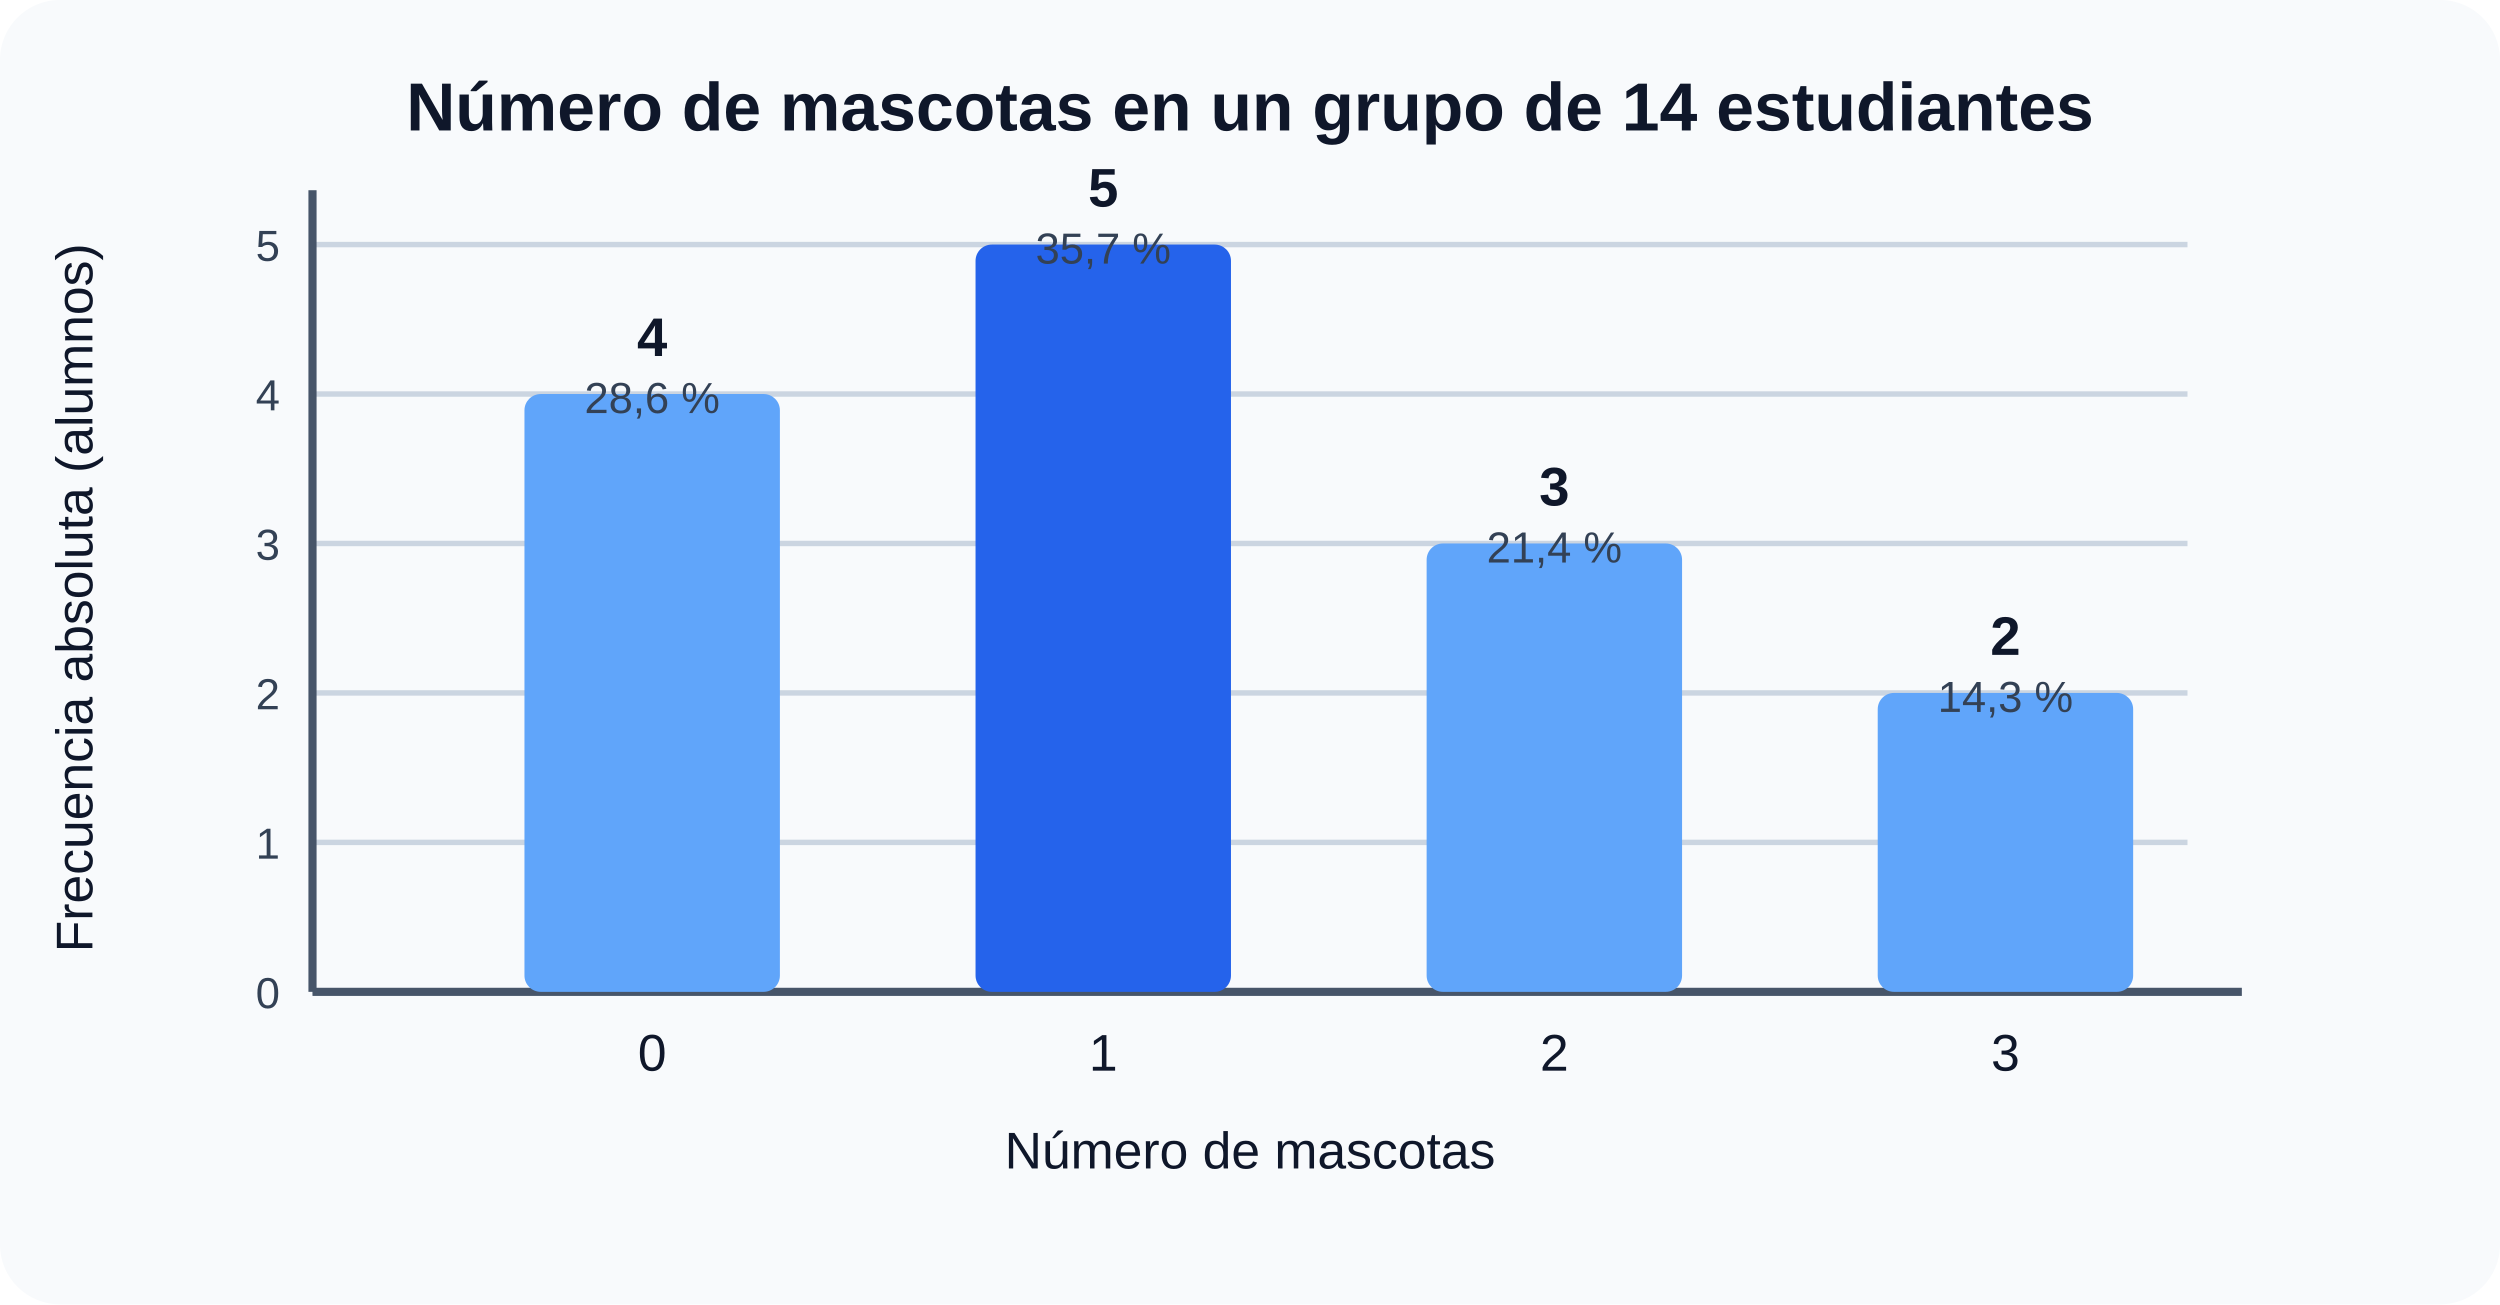
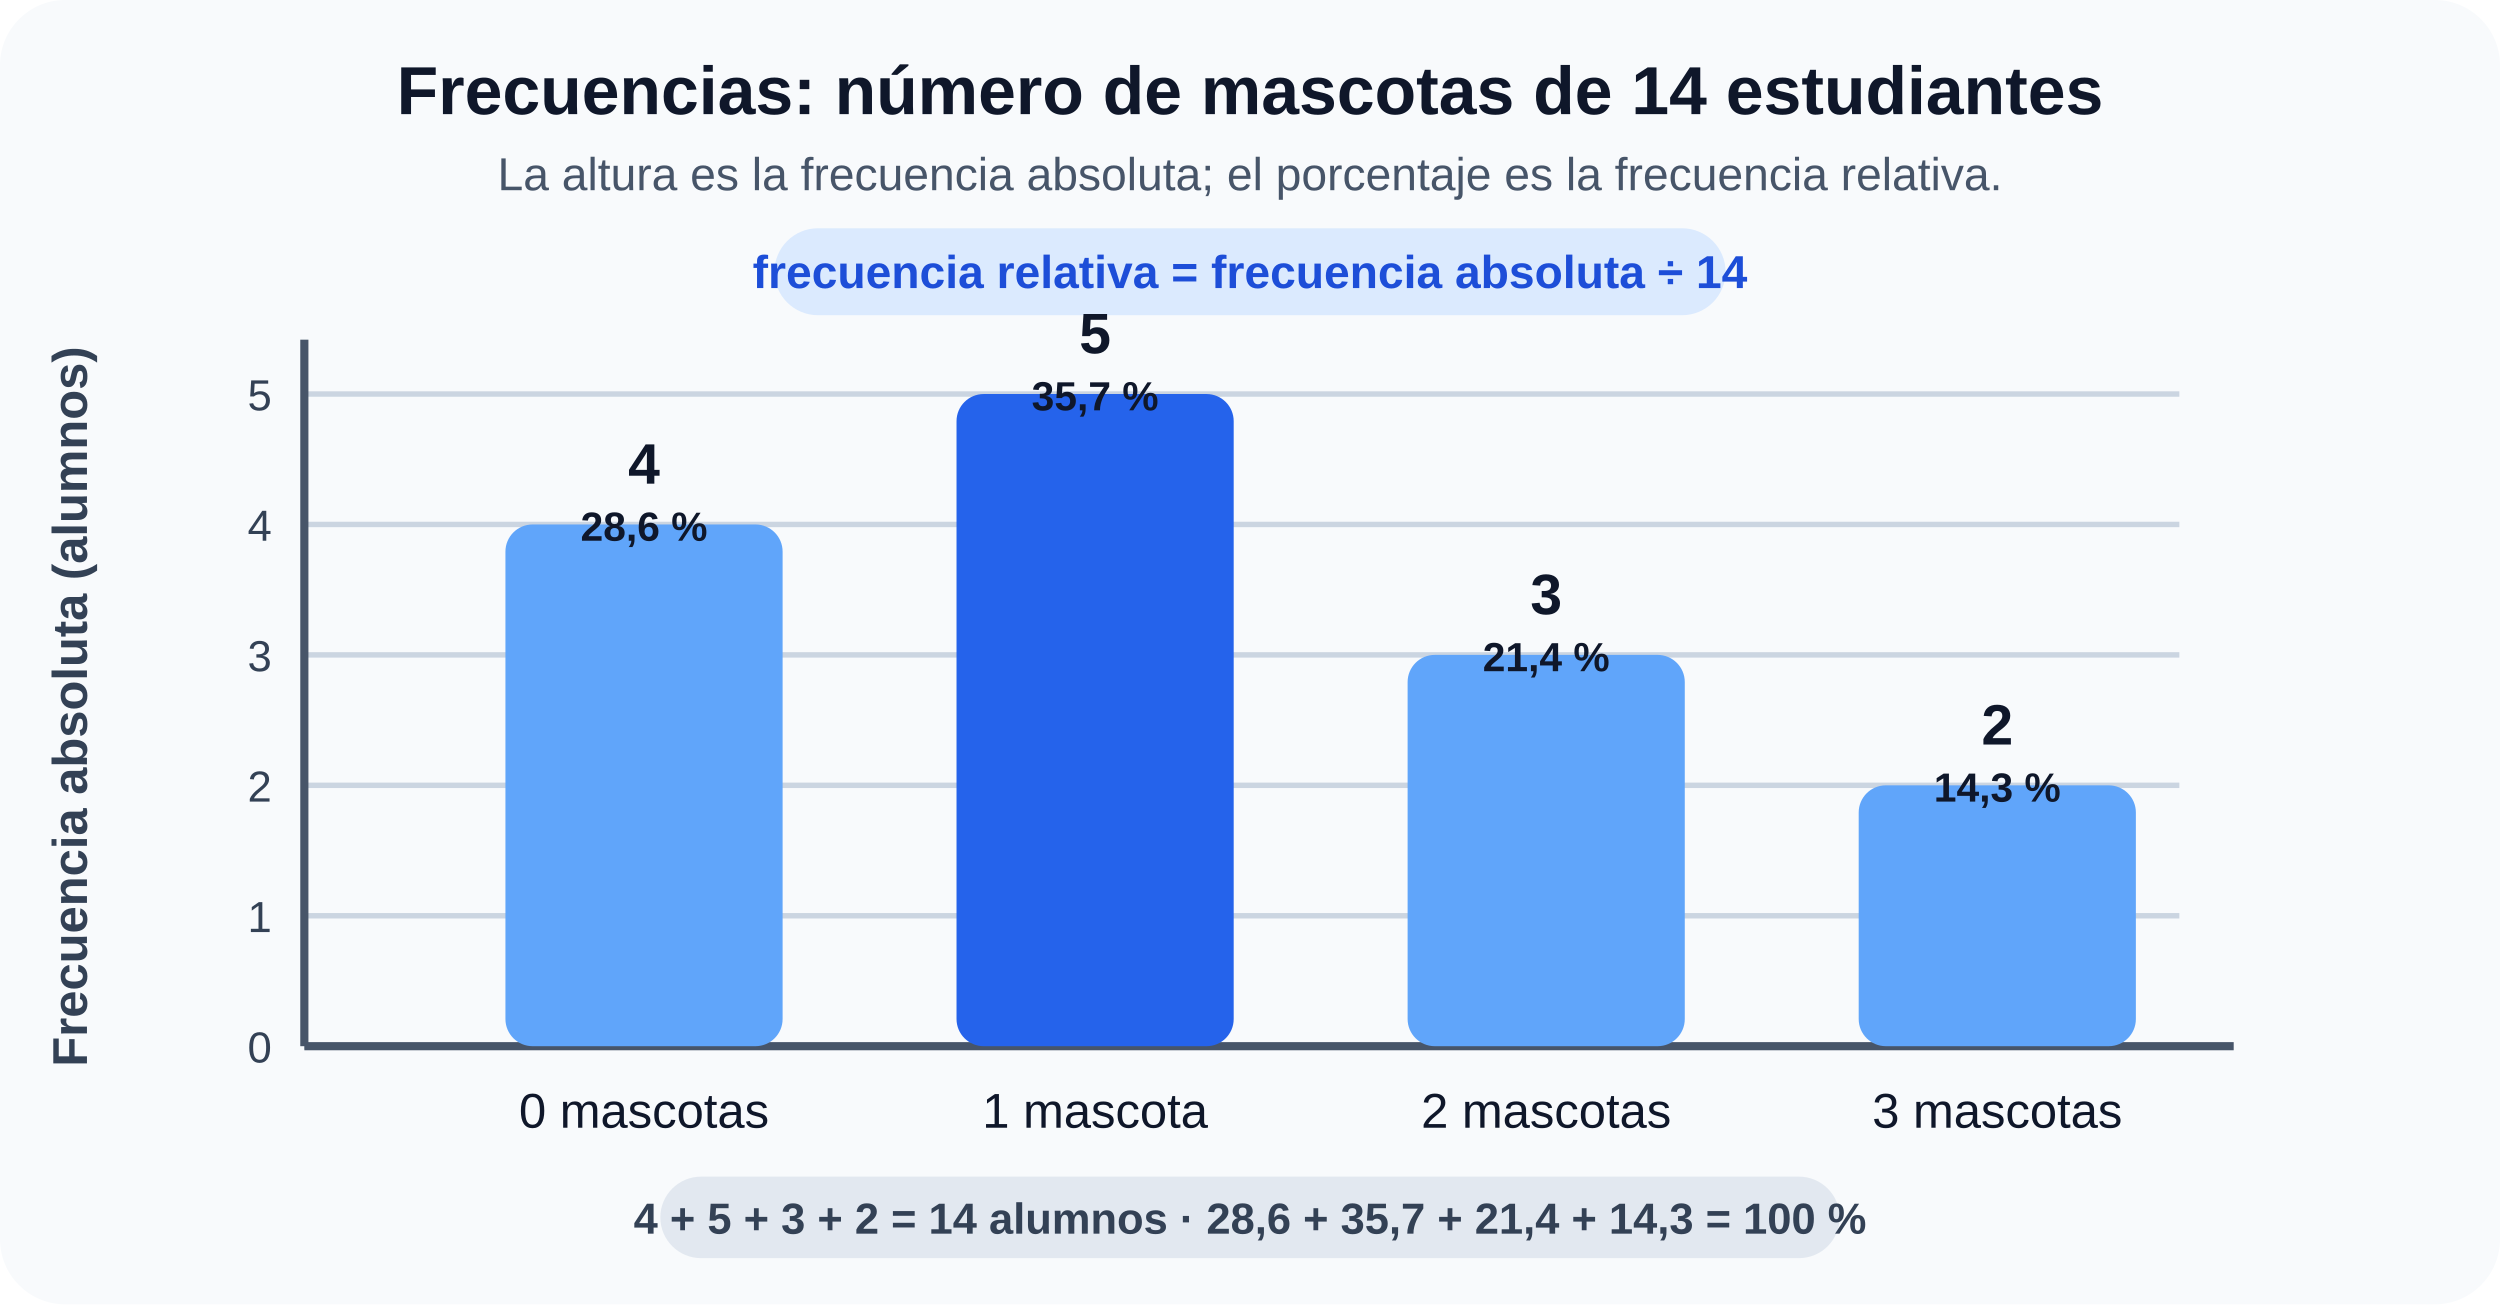
<svg xmlns="http://www.w3.org/2000/svg" width="920" height="480" viewBox="0 0 920 480" role="img" aria-labelledby="title desc">
-   <rect width="920" height="480" rx="22" fill="#f8fafc" />
-   <text x="460" y="48" text-anchor="middle" font-family="Arial, sans-serif" font-size="25" font-weight="700" fill="#0f172a">Número de mascotas en un grupo de 14 estudiantes</text>
-   <g transform="translate(115 365)">
+   <rect width="920" height="480" rx="24" fill="#f8fafc" />
+   <text x="460" y="42" text-anchor="middle" font-family="Arial, sans-serif" font-size="25" font-weight="700" fill="#0f172a">Frecuencias: número de mascotas de 14 estudiantes</text>
+   <text x="460" y="70" text-anchor="middle" font-family="Arial, sans-serif" font-size="17" fill="#475569">La altura es la frecuencia absoluta; el porcentaje es la frecuencia relativa.</text>
+   <rect x="285" y="84" width="350" height="32" rx="16" fill="#dbeafe" />
+   <text x="460" y="106" text-anchor="middle" font-family="Arial, sans-serif" font-size="17" font-weight="700" fill="#1d4ed8">frecuencia relativa = frecuencia absoluta ÷ 14</text>
+   <g transform="translate(112 385)">
    <g stroke="#cbd5e1" stroke-width="2">
      <line x1="0" y1="0" x2="690" y2="0" />
-       <line x1="0" y1="-55" x2="690" y2="-55" />
-       <line x1="0" y1="-110" x2="690" y2="-110" />
-       <line x1="0" y1="-165" x2="690" y2="-165" />
-       <line x1="0" y1="-220" x2="690" y2="-220" />
-       <line x1="0" y1="-275" x2="690" y2="-275" />
+       <line x1="0" y1="-48" x2="690" y2="-48" />
+       <line x1="0" y1="-96" x2="690" y2="-96" />
+       <line x1="0" y1="-144" x2="690" y2="-144" />
+       <line x1="0" y1="-192" x2="690" y2="-192" />
+       <line x1="0" y1="-240" x2="690" y2="-240" />
    </g>
    <g stroke="#475569" stroke-width="3">
      <line x1="0" y1="0" x2="710" y2="0" />
-       <line x1="0" y1="0" x2="0" y2="-295" />
+       <line x1="0" y1="0" x2="0" y2="-260" />
    </g>
    <g font-family="Arial, sans-serif" font-size="16" fill="#334155" text-anchor="end">
      <text x="-12" y="6">0</text>
-       <text x="-12" y="-49">1</text>
-       <text x="-12" y="-104">2</text>
-       <text x="-12" y="-159">3</text>
-       <text x="-12" y="-214">4</text>
-       <text x="-12" y="-269">5</text>
+       <text x="-12" y="-42">1</text>
+       <text x="-12" y="-90">2</text>
+       <text x="-12" y="-138">3</text>
+       <text x="-12" y="-186">4</text>
+       <text x="-12" y="-234">5</text>
    </g>
-     <g>
-       <rect x="78" y="-220" width="94" height="220" rx="6" fill="#60a5fa" />
-       <rect x="244" y="-275" width="94" height="275" rx="6" fill="#2563eb" />
-       <rect x="410" y="-165" width="94" height="165" rx="6" fill="#60a5fa" />
-       <rect x="576" y="-110" width="94" height="110" rx="6" fill="#60a5fa" />
-     </g>
+     <rect x="74" y="-192" width="102" height="192" rx="10" fill="#60a5fa" />
+     <rect x="240" y="-240" width="102" height="240" rx="10" fill="#2563eb" />
+     <rect x="406" y="-144" width="102" height="144" rx="10" fill="#60a5fa" />
+     <rect x="572" y="-96" width="102" height="96" rx="10" fill="#60a5fa" />
    <g font-family="Arial, sans-serif" text-anchor="middle">
-       <text x="125" y="-234" font-size="20" font-weight="700" fill="#0f172a">4</text>
-       <text x="125" y="-213" font-size="16" fill="#334155">28,6 %</text>
-       <text x="291" y="-289" font-size="20" font-weight="700" fill="#0f172a">5</text>
-       <text x="291" y="-268" font-size="16" fill="#334155">35,7 %</text>
-       <text x="457" y="-179" font-size="20" font-weight="700" fill="#0f172a">3</text>
-       <text x="457" y="-158" font-size="16" fill="#334155">21,4 %</text>
-       <text x="623" y="-124" font-size="20" font-weight="700" fill="#0f172a">2</text>
-       <text x="623" y="-103" font-size="16" fill="#334155">14,3 %</text>
-       <text x="125" y="29" font-size="19" fill="#0f172a">0</text>
-       <text x="291" y="29" font-size="19" fill="#0f172a">1</text>
-       <text x="457" y="29" font-size="19" fill="#0f172a">2</text>
-       <text x="623" y="29" font-size="19" fill="#0f172a">3</text>
+       <text x="125" y="-207" font-size="21" font-weight="700" fill="#0f172a">4</text>
+       <text x="125" y="-186" font-size="15" font-weight="700" fill="#0f172a">28,6 %</text>
+       <text x="291" y="-255" font-size="21" font-weight="700" fill="#0f172a">5</text>
+       <text x="291" y="-234" font-size="15" font-weight="700" fill="#0f172a">35,7 %</text>
+       <text x="457" y="-159" font-size="21" font-weight="700" fill="#0f172a">3</text>
+       <text x="457" y="-138" font-size="15" font-weight="700" fill="#0f172a">21,4 %</text>
+       <text x="623" y="-111" font-size="21" font-weight="700" fill="#0f172a">2</text>
+       <text x="623" y="-90" font-size="15" font-weight="700" fill="#0f172a">14,3 %</text>
+       <text x="125" y="30" font-size="18" fill="#0f172a">0 mascotas</text>
+       <text x="291" y="30" font-size="18" fill="#0f172a">1 mascota</text>
+       <text x="457" y="30" font-size="18" fill="#0f172a">2 mascotas</text>
+       <text x="623" y="30" font-size="18" fill="#0f172a">3 mascotas</text>
    </g>
  </g>
-   <text x="460" y="430" text-anchor="middle" font-family="Arial, sans-serif" font-size="19" fill="#0f172a">Número de mascotas</text>
-   <text x="34" y="220" transform="rotate(-90 34 220)" text-anchor="middle" font-family="Arial, sans-serif" font-size="19" fill="#0f172a">Frecuencia absoluta (alumnos)</text>
+   <text x="32" y="260" transform="rotate(-90 32 260)" text-anchor="middle" font-family="Arial, sans-serif" font-size="18" font-weight="700" fill="#334155">Frecuencia absoluta (alumnos)</text>
+   <rect x="243" y="433" width="434" height="30" rx="15" fill="#e2e8f0" />
+   <text x="460" y="454" text-anchor="middle" font-family="Arial, sans-serif" font-size="16" font-weight="700" fill="#334155">4 + 5 + 3 + 2 = 14 alumnos · 28,6 + 35,7 + 21,4 + 14,3 = 100 %</text>
</svg>
